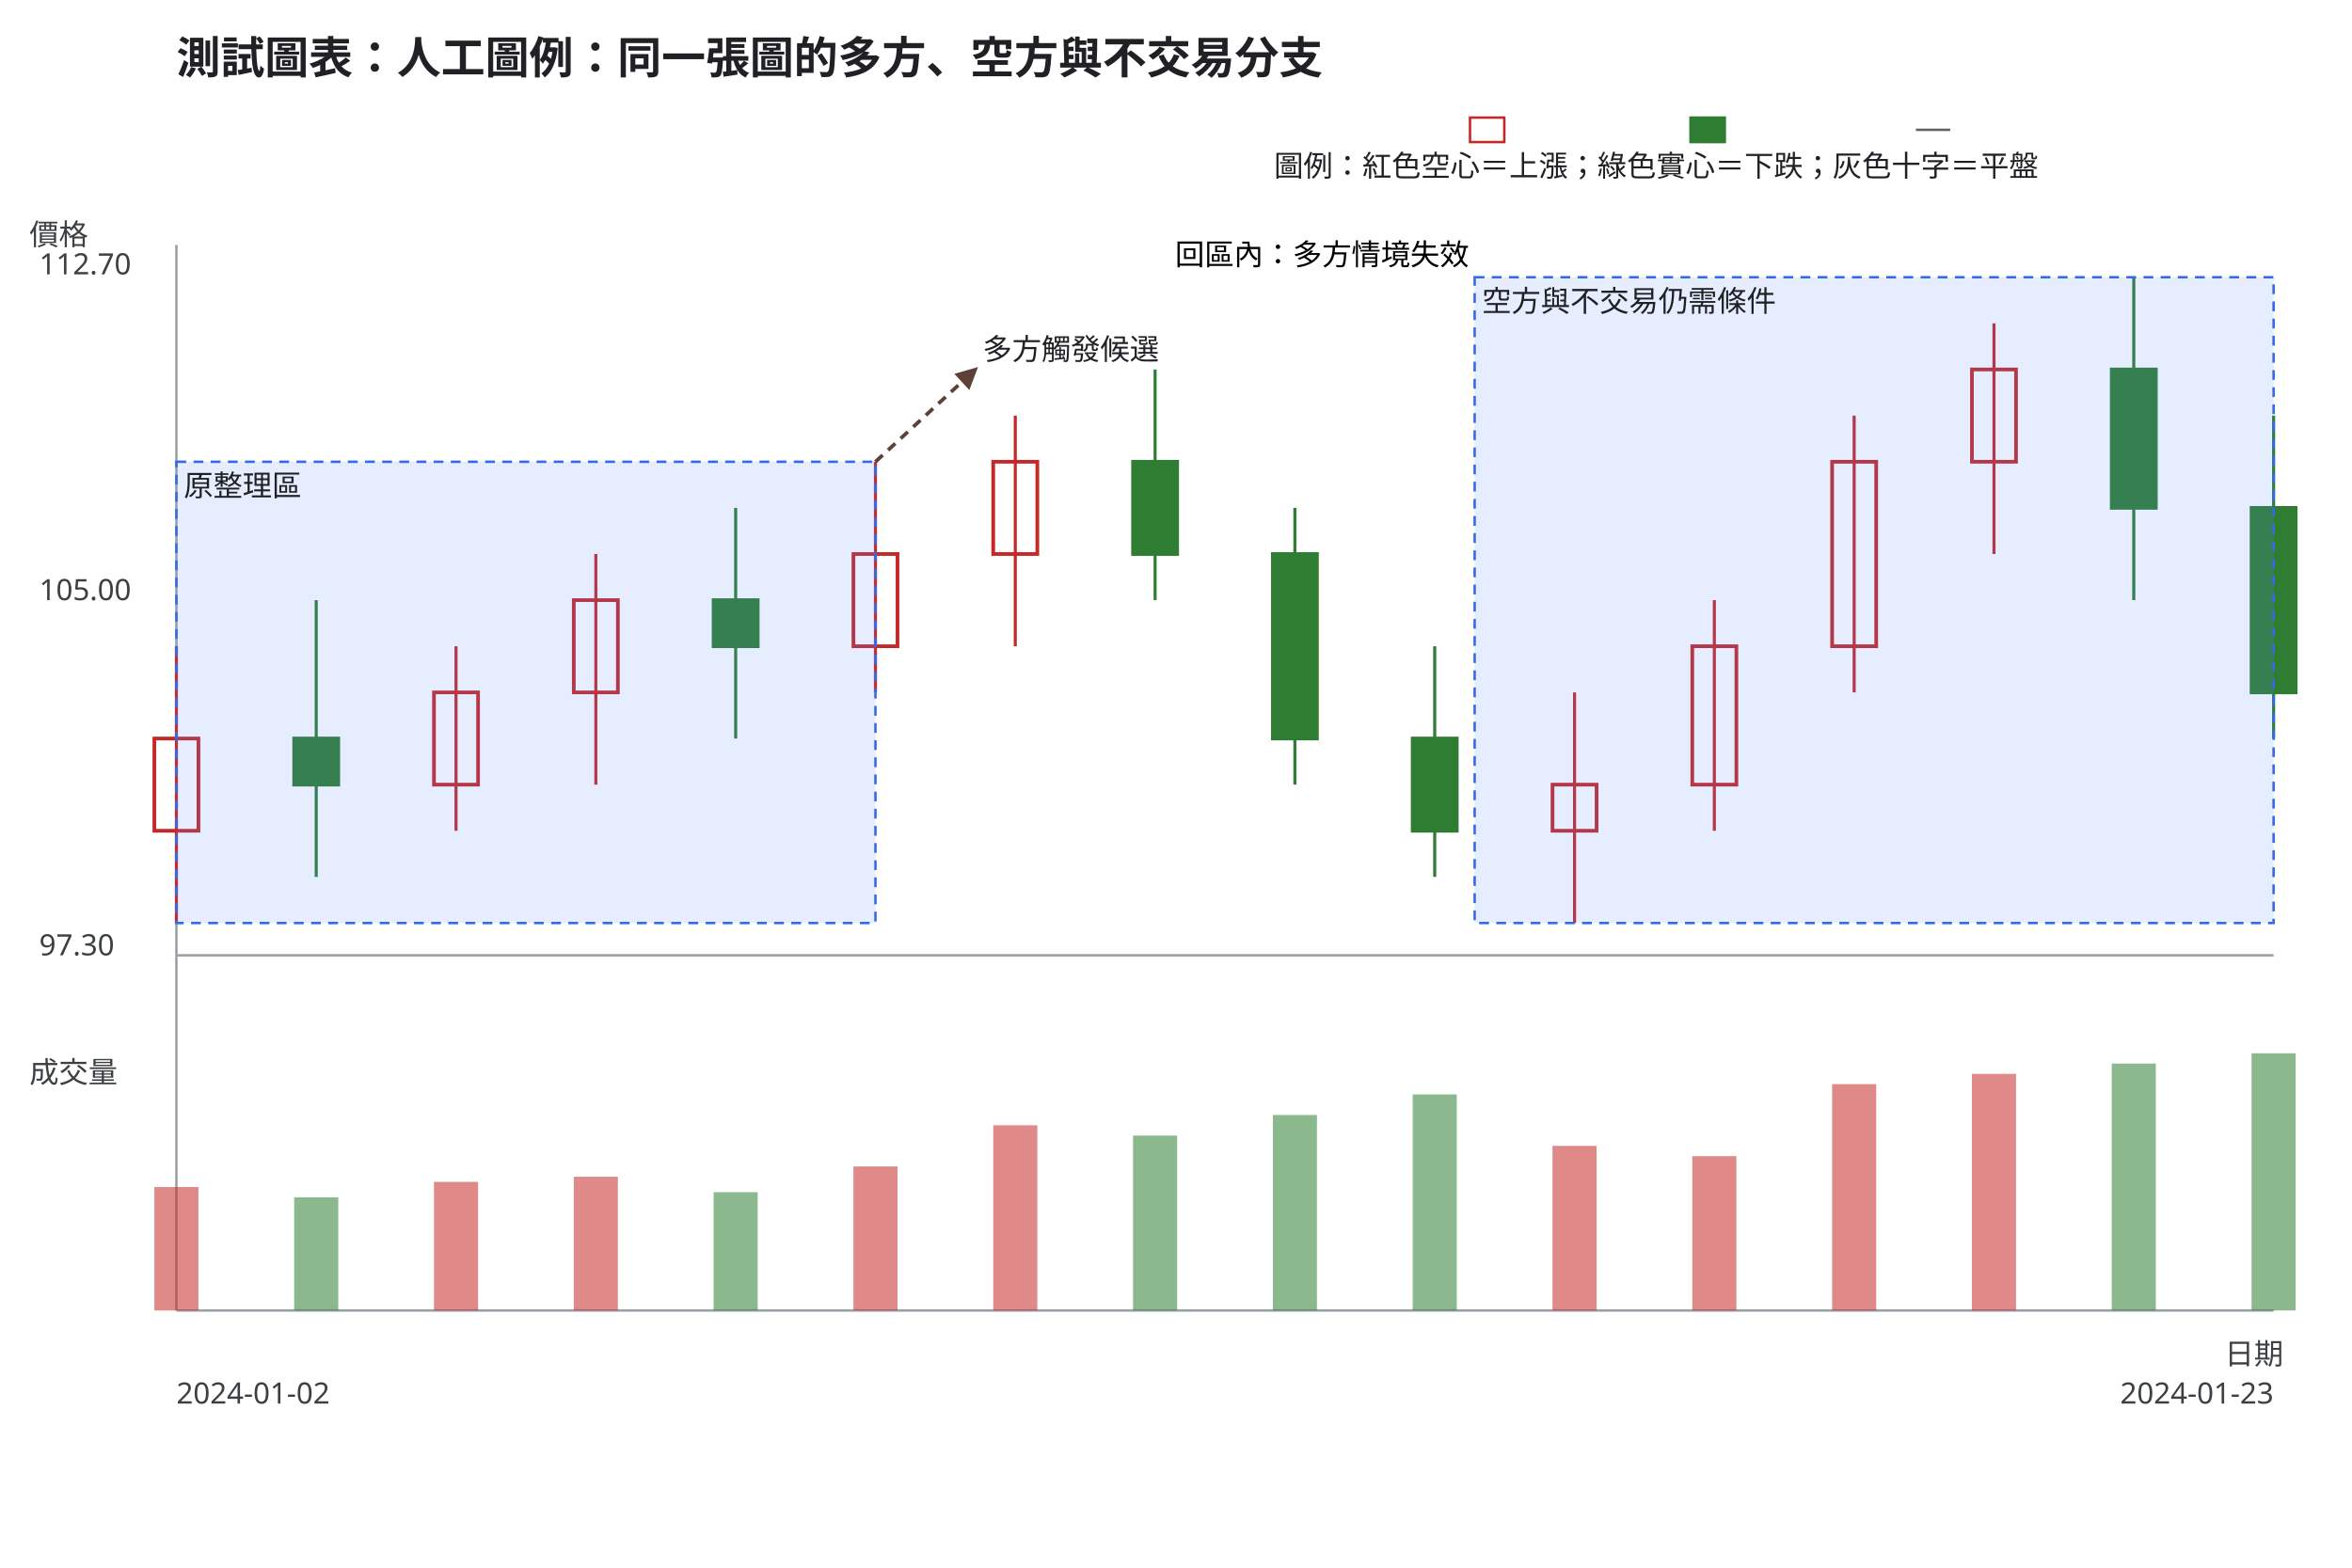
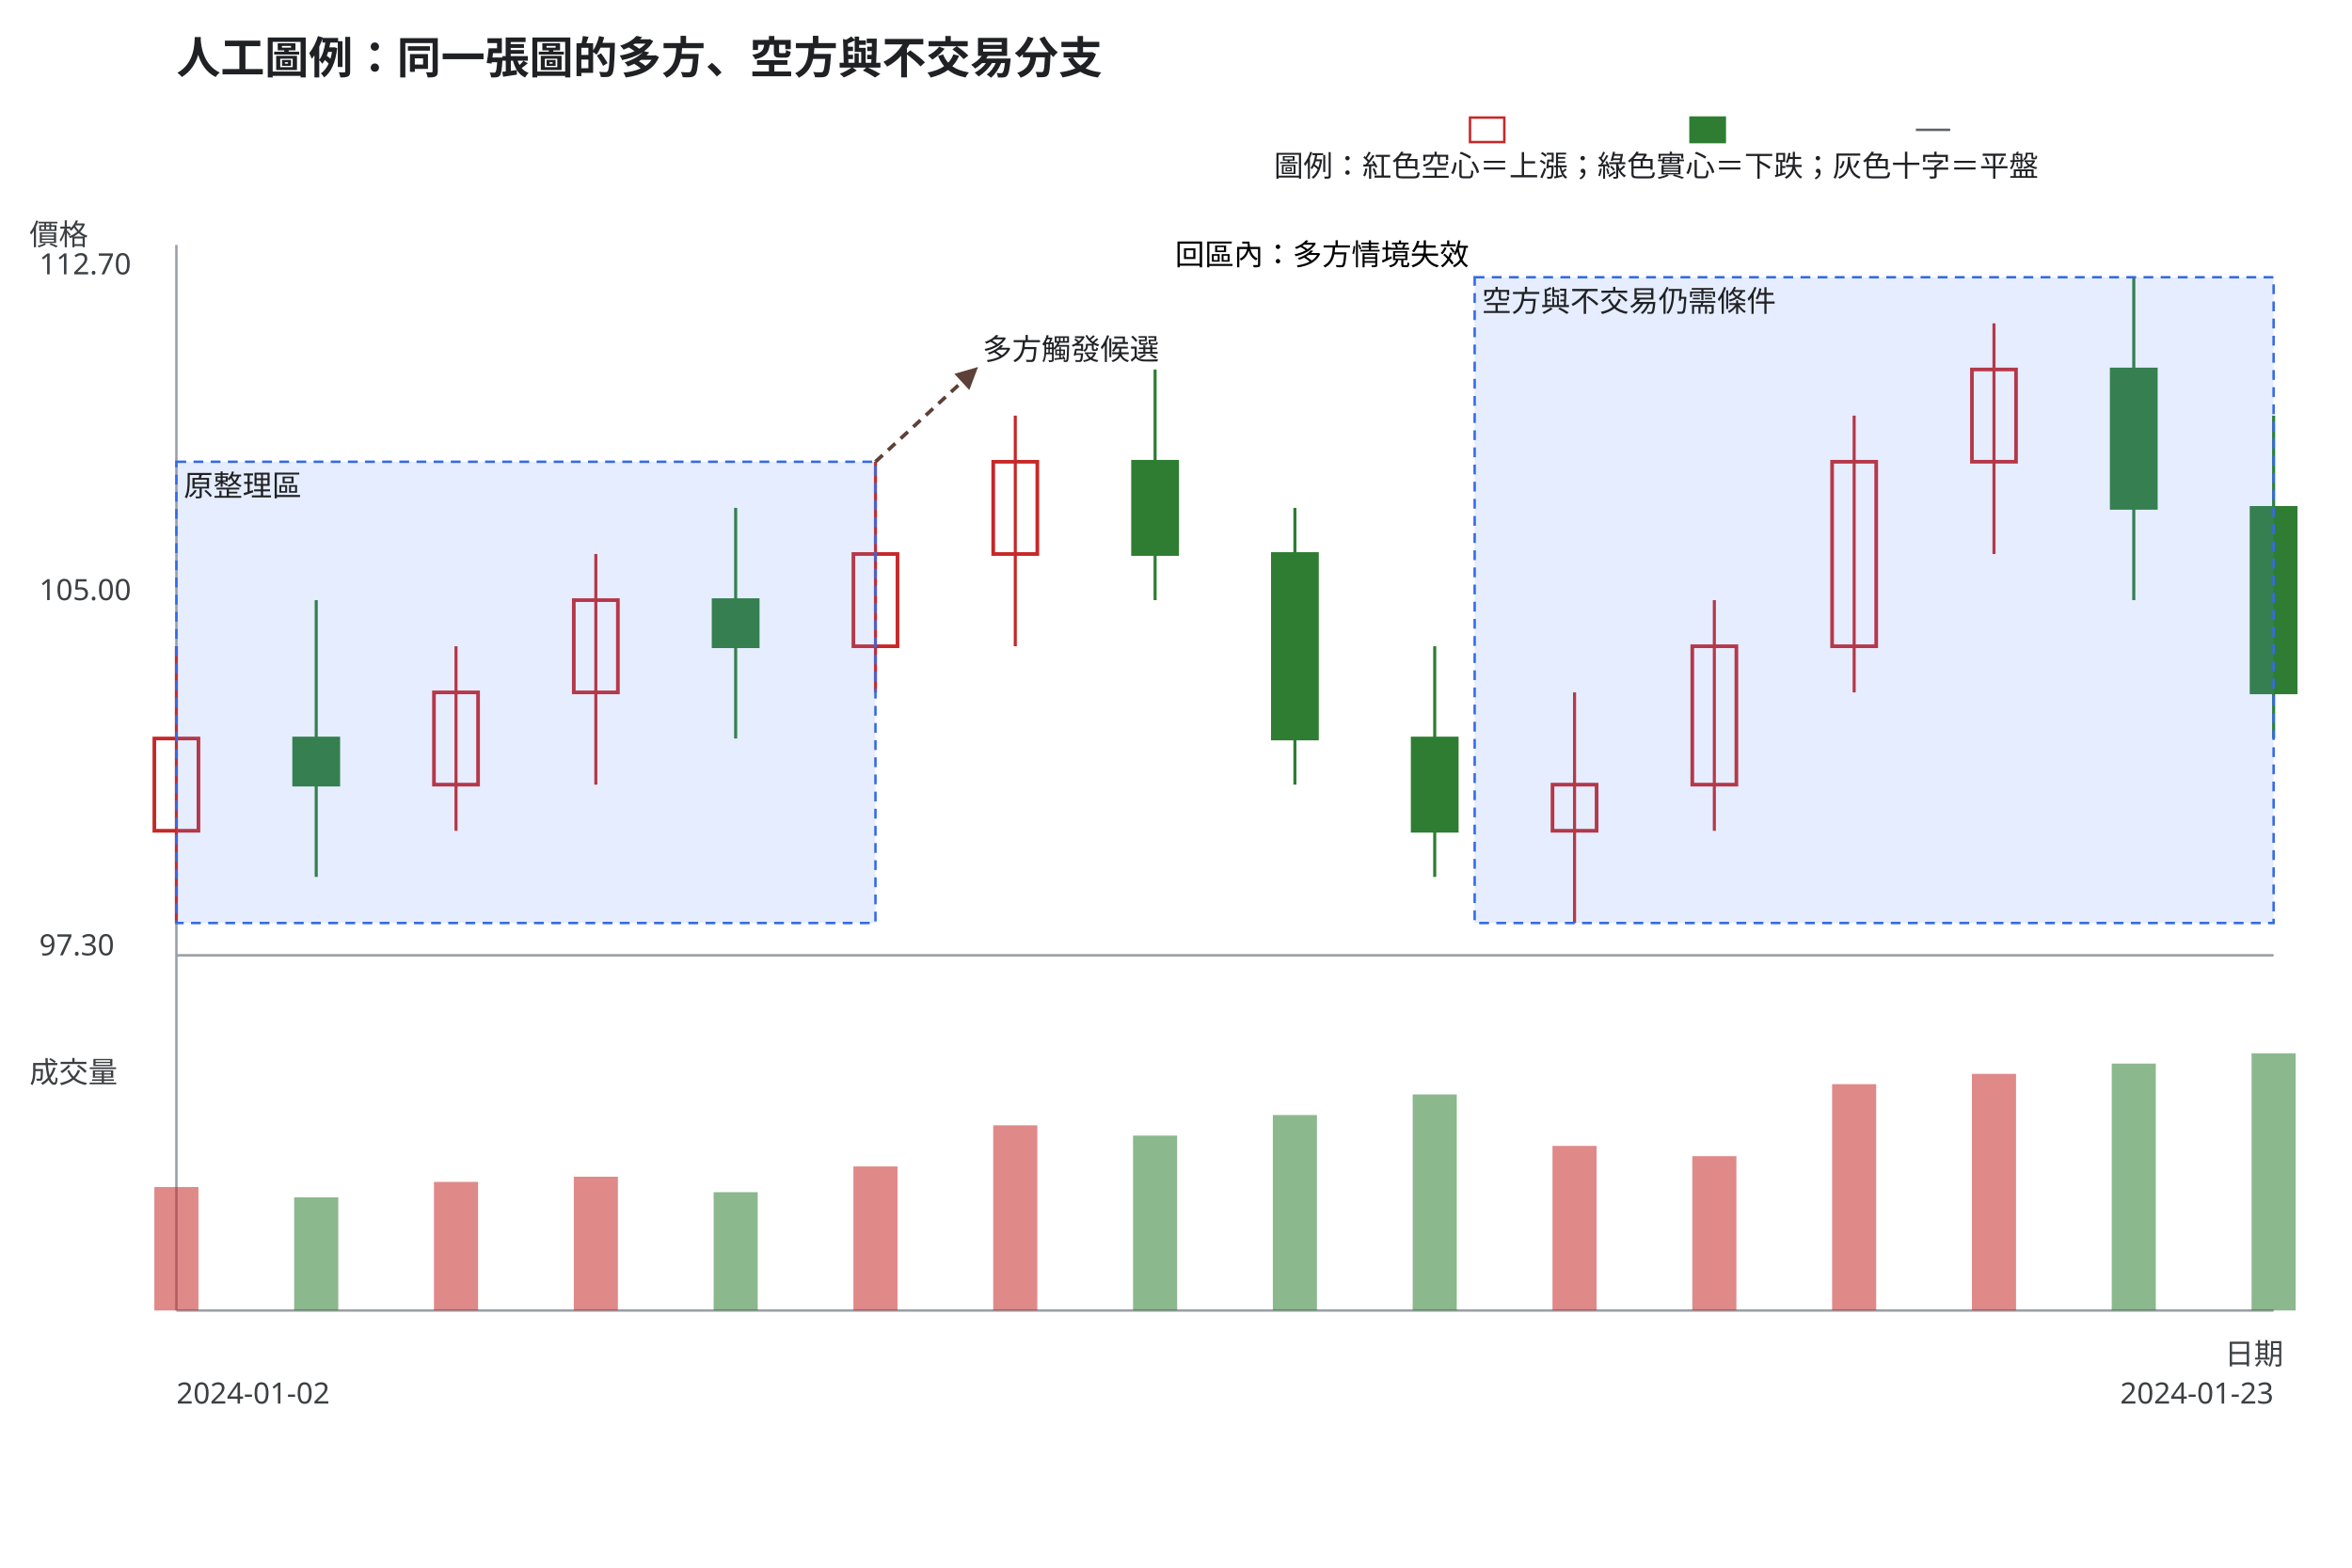
<svg xmlns="http://www.w3.org/2000/svg" aria-labelledby="chart-title chart-desc" height="640.00" role="img" viewBox="0 0 960.00 640.00" width="960.00">
  <style>.chart-heading{font:600 18px sans-serif;fill:#202124}.axis{stroke:#9aa0a6;stroke-width:1}.axis-label{font:12px sans-serif;fill:#3c4043}.legend-text,.annotation-label,.indicator-label{font:12px sans-serif;fill:#202124}.candle-wick{stroke-width:1.25}.volume-bar{fill-opacity:.55}.annotation{stroke-dasharray:4 3}.indicator-line{stroke-width:1.5}.sma{stroke:#1565c0}.ema{stroke:#8e24aa}.bollinger{stroke:#ef6c00}.atr{stroke:#455a64}.rsi{stroke:#00695c}.kd-k{stroke:#1565c0}.kd-d{stroke:#ef6c00}.macd{stroke:#6a1b9a}.macd-signal{stroke:#d81b60}.macd-histogram{stroke:#546e7a}</style>
  <defs>
    <marker id="arrowhead" markerHeight="6.00" markerWidth="6.00" orient="auto" refX="5.00" refY="3.00">
      <path d="M 0 0 L 6 3 L 0 6 z" fill="#5d4037" />
    </marker>
  </defs>
-   <text class="chart-heading" x="72.00" y="30.00">測試圖表：人工圖例：同一張圖的多方、空方與不交易分支</text>
+   <text class="chart-heading" x="72.00" y="30.00">人工圖例：同一張圖的多方、空方與不交易分支</text>
  <g class="axes">
    <line class="axis" x1="72.00" x2="72.00" y1="100.00" y2="535.00" />
    <line class="axis" x1="72.00" x2="928.00" y1="390.00" y2="390.00" />
    <line class="axis" x1="72.00" x2="928.00" y1="535.00" y2="535.00" />
    <text class="axis-label" x="12.00" y="100.00">價格</text>
    <text class="axis-label" x="16.00" y="112.00">112.70</text>
    <text class="axis-label" x="16.00" y="245.00">105.00</text>
    <text class="axis-label" x="16.00" y="390.00">97.30</text>
    <text class="axis-label" x="12.00" y="442.00">成交量</text>
    <text class="axis-label" x="908.00" y="557.00">日期</text>
  </g>
  <g class="date-labels">
    <text class="axis-label" text-anchor="start" x="72.00" y="573.00">2024-01-02</text>
    <text class="axis-label" text-anchor="end" x="928.00" y="573.00">2024-01-23</text>
  </g>
  <g class="price-candles">
    <line class="candle-wick up" data-direction="up" stroke="#c62828" x1="72.00" x2="72.00" y1="263.83" y2="376.82" />
    <rect class="candle-body up hollow" data-direction="up" fill="none" height="37.66" stroke="#c62828" stroke-width="1.50" width="18.00" x="63.00" y="301.49" />
    <line class="candle-wick down" data-direction="down" stroke="#2e7d32" x1="129.07" x2="129.07" y1="245.00" y2="357.99" />
    <rect class="candle-body down solid" data-direction="down" fill="#2e7d32" height="18.83" stroke="#2e7d32" stroke-width="1.50" width="18.00" x="120.07" y="301.49" />
    <line class="candle-wick up" data-direction="up" stroke="#c62828" x1="186.13" x2="186.13" y1="263.83" y2="339.16" />
    <rect class="candle-body up hollow" data-direction="up" fill="none" height="37.66" stroke="#c62828" stroke-width="1.50" width="18.00" x="177.13" y="282.66" />
    <line class="candle-wick up" data-direction="up" stroke="#c62828" x1="243.20" x2="243.20" y1="226.17" y2="320.32" />
    <rect class="candle-body up hollow" data-direction="up" fill="none" height="37.66" stroke="#c62828" stroke-width="1.50" width="18.00" x="234.20" y="245.00" />
    <line class="candle-wick down" data-direction="down" stroke="#2e7d32" x1="300.27" x2="300.27" y1="207.34" y2="301.49" />
    <rect class="candle-body down solid" data-direction="down" fill="#2e7d32" height="18.83" stroke="#2e7d32" stroke-width="1.50" width="18.00" x="291.27" y="245.00" />
    <line class="candle-wick up" data-direction="up" stroke="#c62828" x1="357.33" x2="357.33" y1="188.51" y2="282.66" />
    <rect class="candle-body up hollow" data-direction="up" fill="none" height="37.66" stroke="#c62828" stroke-width="1.50" width="18.00" x="348.33" y="226.17" />
    <line class="candle-wick up" data-direction="up" stroke="#c62828" x1="414.40" x2="414.40" y1="169.68" y2="263.83" />
    <rect class="candle-body up hollow" data-direction="up" fill="none" height="37.66" stroke="#c62828" stroke-width="1.50" width="18.00" x="405.40" y="188.51" />
    <line class="candle-wick down" data-direction="down" stroke="#2e7d32" x1="471.47" x2="471.47" y1="150.84" y2="245.00" />
    <rect class="candle-body down solid" data-direction="down" fill="#2e7d32" height="37.66" stroke="#2e7d32" stroke-width="1.50" width="18.00" x="462.47" y="188.51" />
    <line class="candle-wick down" data-direction="down" stroke="#2e7d32" x1="528.53" x2="528.53" y1="207.34" y2="320.32" />
    <rect class="candle-body down solid" data-direction="down" fill="#2e7d32" height="75.32" stroke="#2e7d32" stroke-width="1.50" width="18.00" x="519.53" y="226.17" />
    <line class="candle-wick down" data-direction="down" stroke="#2e7d32" x1="585.60" x2="585.60" y1="263.83" y2="357.99" />
    <rect class="candle-body down solid" data-direction="down" fill="#2e7d32" height="37.66" stroke="#2e7d32" stroke-width="1.50" width="18.00" x="576.60" y="301.49" />
    <line class="candle-wick up" data-direction="up" stroke="#c62828" x1="642.67" x2="642.67" y1="282.66" y2="376.82" />
    <rect class="candle-body up hollow" data-direction="up" fill="none" height="18.83" stroke="#c62828" stroke-width="1.50" width="18.00" x="633.67" y="320.32" />
    <line class="candle-wick up" data-direction="up" stroke="#c62828" x1="699.73" x2="699.73" y1="245.00" y2="339.16" />
    <rect class="candle-body up hollow" data-direction="up" fill="none" height="56.49" stroke="#c62828" stroke-width="1.50" width="18.00" x="690.73" y="263.83" />
    <line class="candle-wick up" data-direction="up" stroke="#c62828" x1="756.80" x2="756.80" y1="169.68" y2="282.66" />
    <rect class="candle-body up hollow" data-direction="up" fill="none" height="75.32" stroke="#c62828" stroke-width="1.50" width="18.00" x="747.80" y="188.51" />
    <line class="candle-wick up" data-direction="up" stroke="#c62828" x1="813.87" x2="813.87" y1="132.01" y2="226.17" />
    <rect class="candle-body up hollow" data-direction="up" fill="none" height="37.66" stroke="#c62828" stroke-width="1.50" width="18.00" x="804.87" y="150.84" />
    <line class="candle-wick down" data-direction="down" stroke="#2e7d32" x1="870.93" x2="870.93" y1="113.18" y2="245.00" />
    <rect class="candle-body down solid" data-direction="down" fill="#2e7d32" height="56.49" stroke="#2e7d32" stroke-width="1.50" width="18.00" x="861.93" y="150.84" />
    <line class="candle-wick down" data-direction="down" stroke="#2e7d32" x1="928.00" x2="928.00" y1="169.68" y2="301.49" />
    <rect class="candle-body down solid" data-direction="down" fill="#2e7d32" height="75.32" stroke="#2e7d32" stroke-width="1.50" width="18.00" x="919.00" y="207.34" />
  </g>
  <g class="volume-bars">
    <rect class="volume-bar up" data-direction="up" fill="#c62828" height="50.40" width="18.00" x="63.00" y="484.60" />
    <rect class="volume-bar down" data-direction="down" fill="#2e7d32" height="46.20" width="18.00" x="120.07" y="488.80" />
    <rect class="volume-bar up" data-direction="up" fill="#c62828" height="52.50" width="18.00" x="177.13" y="482.50" />
    <rect class="volume-bar up" data-direction="up" fill="#c62828" height="54.60" width="18.00" x="234.20" y="480.40" />
    <rect class="volume-bar down" data-direction="down" fill="#2e7d32" height="48.30" width="18.00" x="291.27" y="486.70" />
    <rect class="volume-bar up" data-direction="up" fill="#c62828" height="58.80" width="18.00" x="348.33" y="476.20" />
    <rect class="volume-bar up" data-direction="up" fill="#c62828" height="75.60" width="18.00" x="405.40" y="459.40" />
    <rect class="volume-bar down" data-direction="down" fill="#2e7d32" height="71.40" width="18.00" x="462.47" y="463.60" />
    <rect class="volume-bar down" data-direction="down" fill="#2e7d32" height="79.80" width="18.00" x="519.53" y="455.20" />
    <rect class="volume-bar down" data-direction="down" fill="#2e7d32" height="88.20" width="18.00" x="576.60" y="446.80" />
    <rect class="volume-bar up" data-direction="up" fill="#c62828" height="67.20" width="18.00" x="633.67" y="467.80" />
    <rect class="volume-bar up" data-direction="up" fill="#c62828" height="63.00" width="18.00" x="690.73" y="472.00" />
    <rect class="volume-bar up" data-direction="up" fill="#c62828" height="92.40" width="18.00" x="747.80" y="442.60" />
    <rect class="volume-bar up" data-direction="up" fill="#c62828" height="96.60" width="18.00" x="804.87" y="438.40" />
    <rect class="volume-bar down" data-direction="down" fill="#2e7d32" height="100.80" width="18.00" x="861.93" y="434.20" />
    <rect class="volume-bar down" data-direction="down" fill="#2e7d32" height="105.00" width="18.00" x="919.00" y="430.00" />
  </g>
  <g class="legend">
    <rect class="legend-up hollow" fill="none" height="10.00" stroke="#c62828" width="14.00" x="600.00" y="48.00" />
    <rect class="legend-down solid" fill="#2e7d32" height="10.00" stroke="#2e7d32" width="14.00" x="690.00" y="48.00" />
    <line class="legend-doji cross" stroke="#5f6368" x1="782.00" x2="796.00" y1="53.00" y2="53.00" />
    <text class="legend-text" x="520.00" y="72.00">圖例：紅色空心＝上漲；綠色實心＝下跌；灰色十字＝平盤</text>
  </g>
  <g class="annotations">
    <line class="annotation arrow" data-annotation="arrow" marker-end="url(#arrowhead)" stroke="#5d4037" stroke-width="1.50" x1="357.33" x2="398.10" y1="188.51" y2="150.84" />
    <text class="annotation-label" x="401.10" y="146.84">多方觸發候選</text>
    <text class="annotation label" data-annotation="label" x="479.62" y="108.18">回區內：多方情境失效</text>
    <rect class="annotation zone" data-annotation="zone" fill="#5b8ff9" fill-opacity="0.16" height="188.31" stroke="#356ae6" width="285.33" x="72.00" y="188.51" />
    <text class="annotation-label" x="75.00" y="202.51">原整理區</text>
    <rect class="annotation zone" data-annotation="zone" fill="#5b8ff9" fill-opacity="0.16" height="263.64" stroke="#356ae6" width="326.10" x="601.90" y="113.18" />
    <text class="annotation-label" x="604.90" y="127.18">空方與不交易仍需條件</text>
  </g>
</svg>
